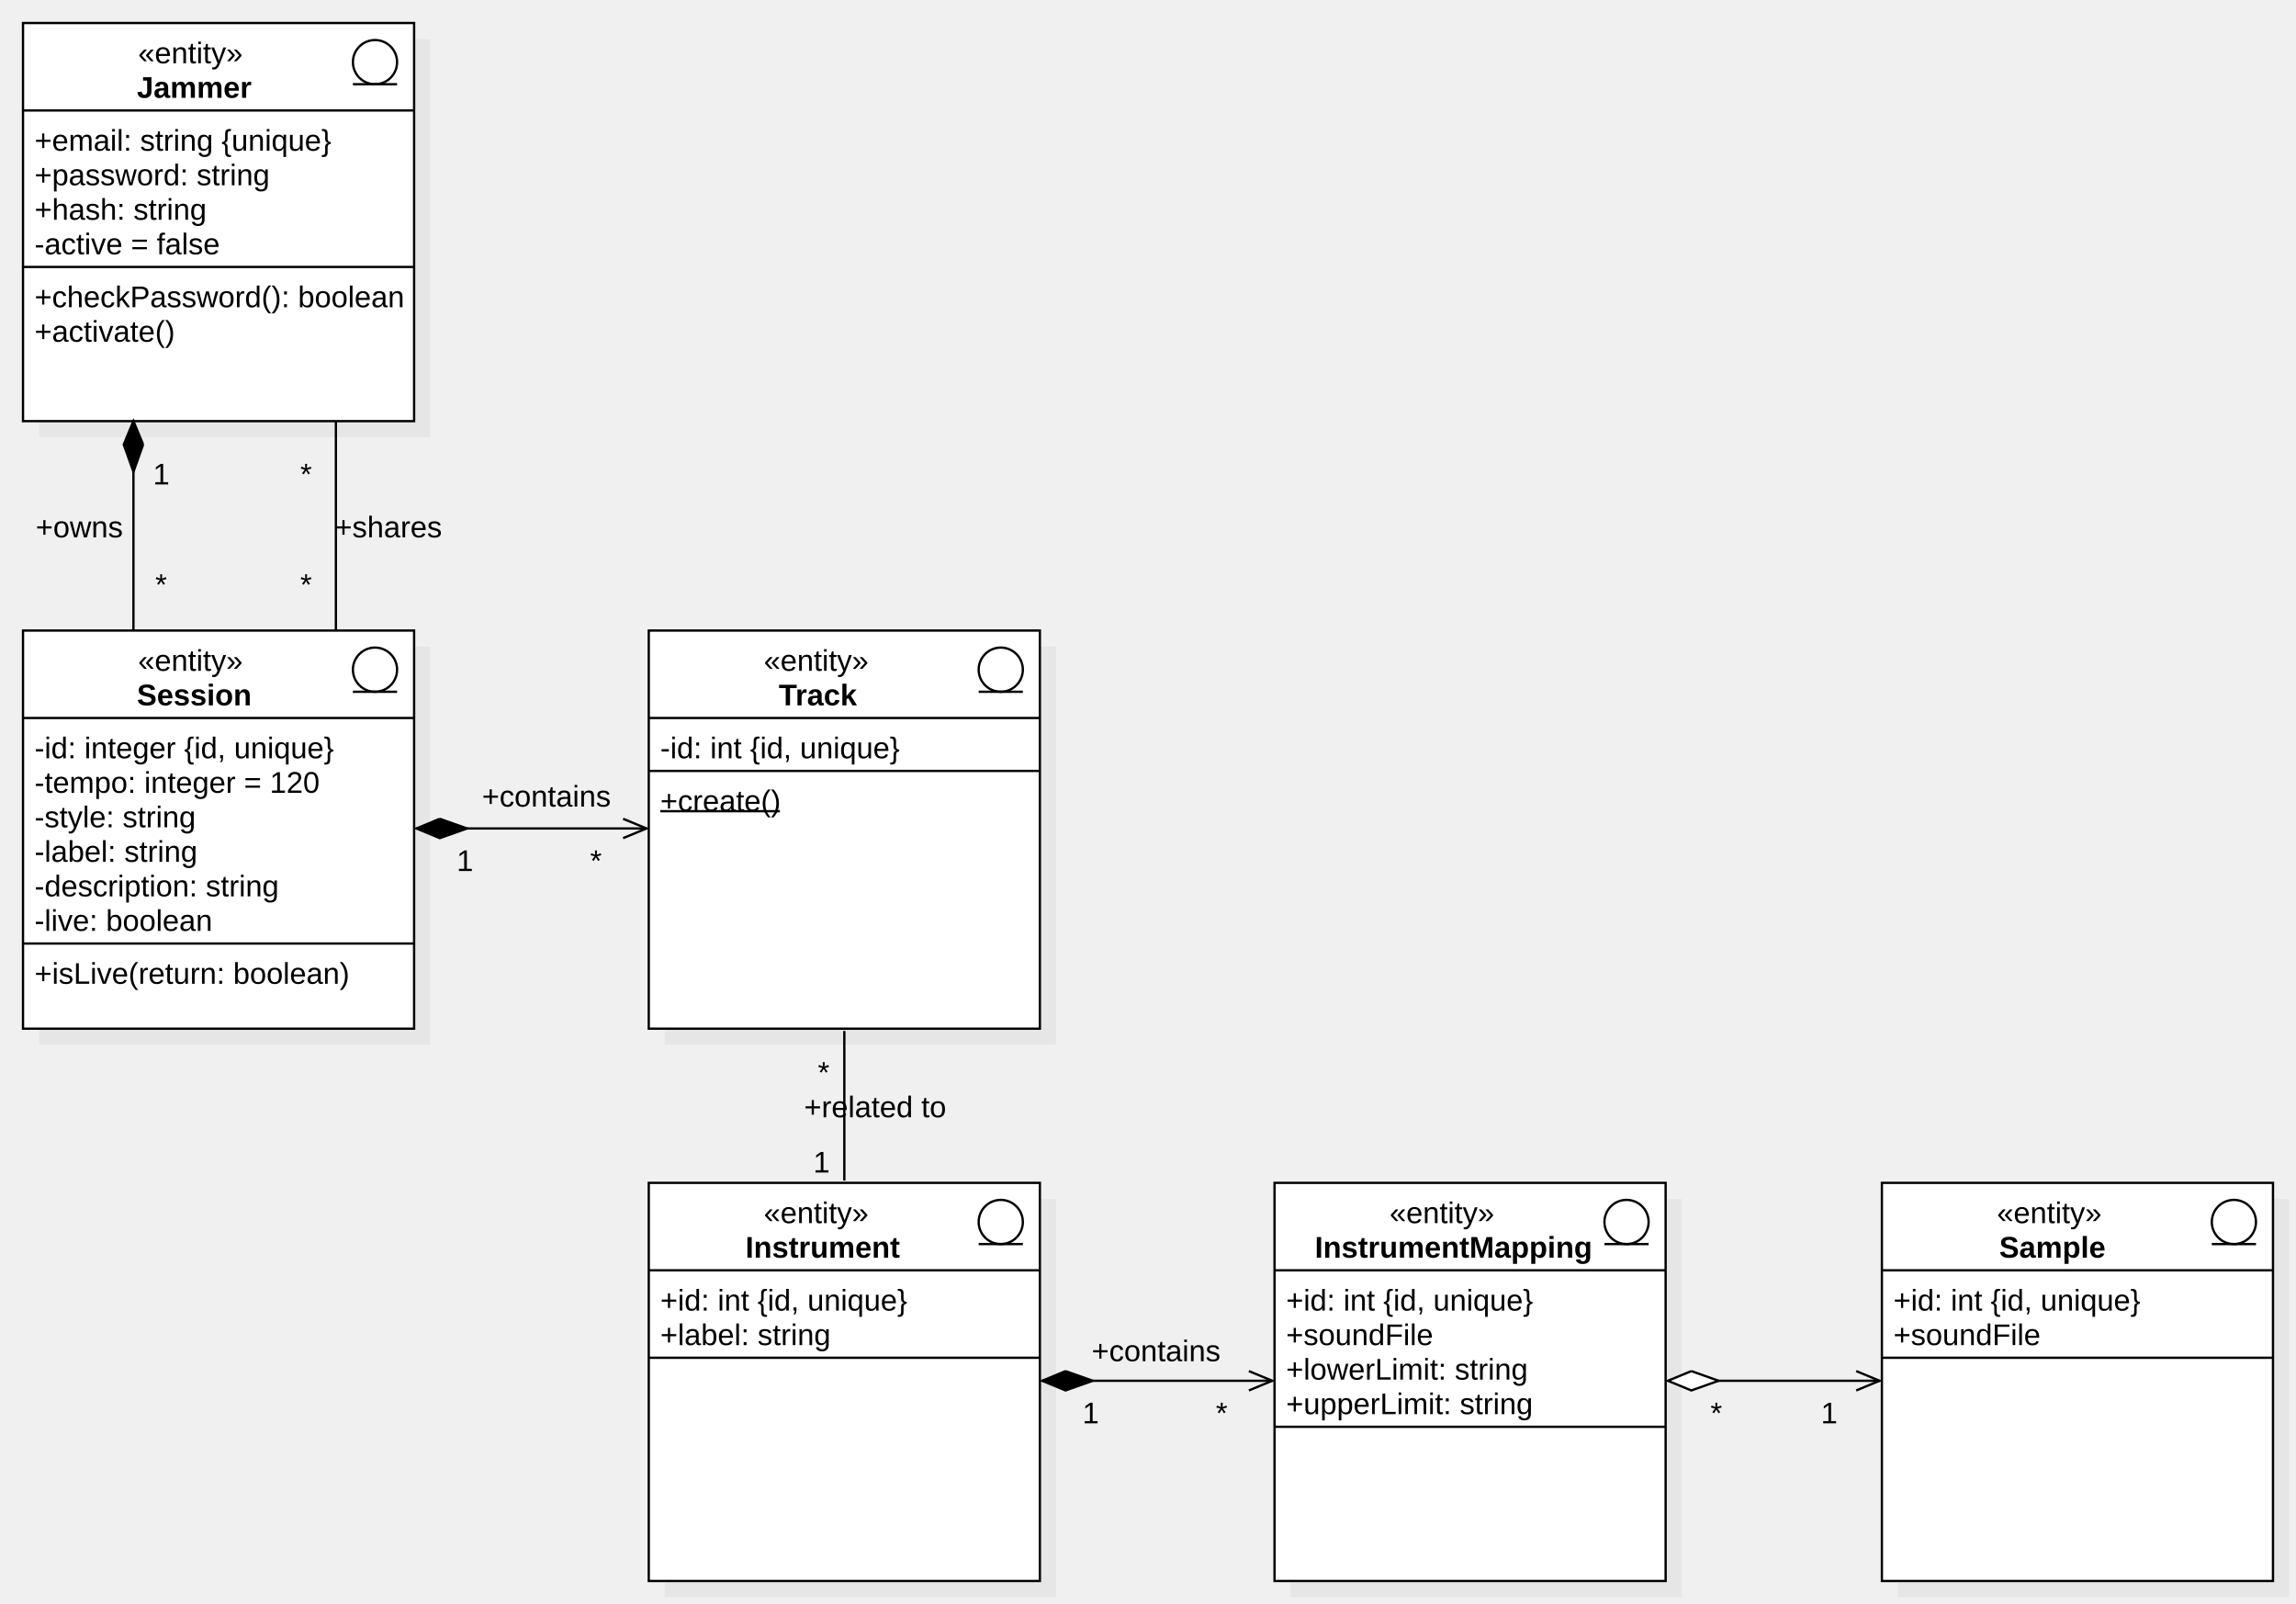
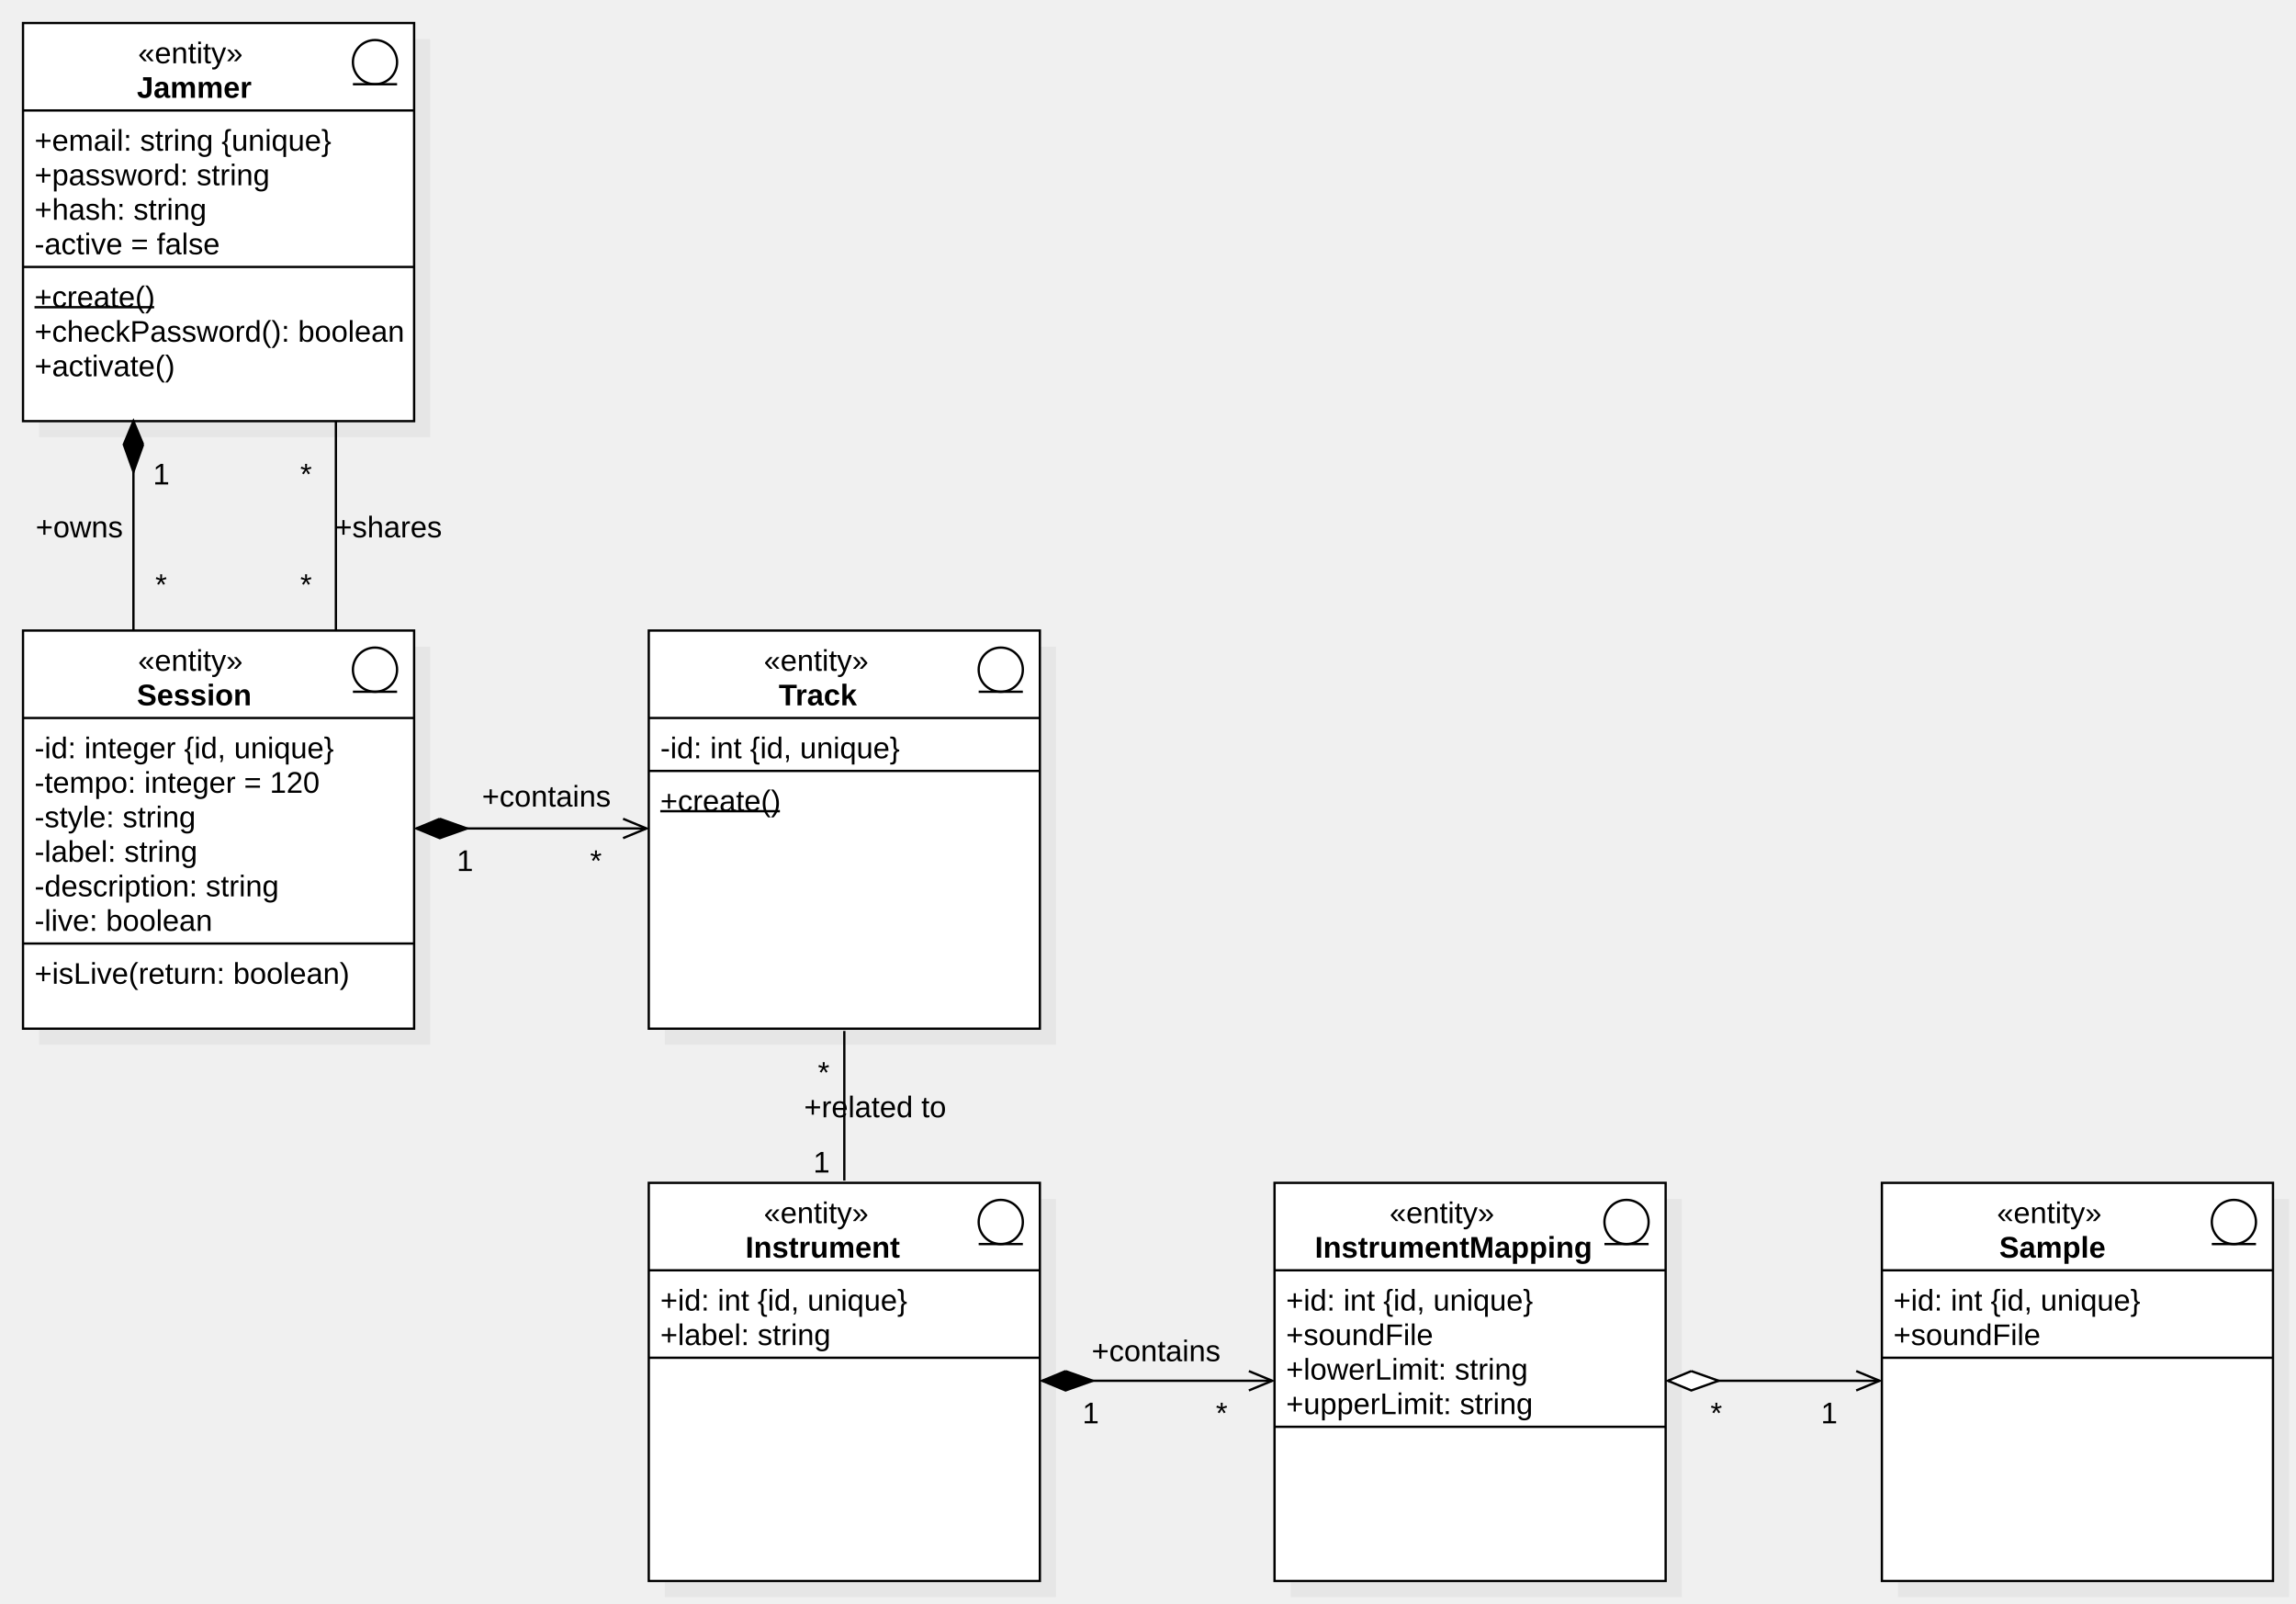
<svg xmlns="http://www.w3.org/2000/svg" version="1.1" width="998" height="697">
  <defs />
  <g>
    <g transform="translate(-6,-6) scale(1,1)">
      <rect fill="#C0C0C0" stroke="none" x="23" y="287" width="170" height="173" opacity="0.2" />
    </g>
    <g transform="translate(-6,-6) scale(1,1)">
      <rect fill="#ffffff" stroke="none" x="16" y="280" width="170" height="173" />
    </g>
    <g transform="translate(-6,-6) scale(1,1)">
      <path fill="none" stroke="#000000" d="M 16 280 L 186 280 L 186 453 L 16 453 L 16 280 Z Z" stroke-miterlimit="10" />
    </g>
    <g transform="translate(-6,-6) scale(1,1)">
      <path fill="#ffffff" stroke="none" d="M 159.4 297 C 159.4 291.698 163.698 287.4 169 287.4 C 174.302 287.4 178.6 291.698 178.6 297 C 178.6 302.302 174.302 306.6 169 306.6 C 163.698 306.6 159.4 302.302 159.4 297 Z" />
    </g>
    <g transform="translate(-6,-6) scale(1,1)">
      <path fill="none" stroke="#000000" d="M 159.4 297 C 159.4 291.698 163.698 287.4 169 287.4 C 174.302 287.4 178.6 291.698 178.6 297 C 178.6 302.302 174.302 306.6 169 306.6 C 163.698 306.6 159.4 302.302 159.4 297 Z" stroke-miterlimit="10" />
    </g>
    <g transform="translate(-6,-6) scale(1,1)">
      <path fill="none" stroke="#000000" d="M 159.4 306.6 L 178.6 306.6" stroke-miterlimit="10" />
    </g>
    <g transform="translate(-6,-6) scale(1,1)">
      <path fill="none" stroke="#000000" d="M 16 318 L 186 318" stroke-miterlimit="10" />
    </g>
    <g transform="translate(-6,-6) scale(1,1)">
      <path fill="none" stroke="#000000" d="M 16 416 L 186 416" stroke-miterlimit="10" />
    </g>
    <g transform="translate(-6,-6) scale(1,1)">
      <g>
        <path fill="none" stroke="none" />
        <text fill="#000000" stroke="none" font-family="Arial" font-size="13px" font-style="normal" font-weight="normal" text-decoration="none" x="66" y="297.5">«entity»</text>
      </g>
    </g>
    <g transform="translate(-6,-6) scale(1,1)">
      <g>
        <path fill="none" stroke="none" />
        <text fill="#000000" stroke="none" font-family="Arial" font-size="13px" font-style="normal" font-weight="bold" text-decoration="none" x="65.5" y="312.5">Session</text>
      </g>
    </g>
    <g transform="translate(-6,-6) scale(1,1)">
      <g>
        <path fill="none" stroke="none" />
        <text fill="#000000" stroke="none" font-family="Arial" font-size="13px" font-style="normal" font-weight="normal" text-decoration="none" x="21" y="335.5">-id: integer {id, unique}</text>
      </g>
    </g>
    <g transform="translate(-6,-6) scale(1,1)">
      <g>
        <path fill="none" stroke="none" />
        <text fill="#000000" stroke="none" font-family="Arial" font-size="13px" font-style="normal" font-weight="normal" text-decoration="none" x="21" y="350.5">-tempo: integer = 120</text>
      </g>
    </g>
    <g transform="translate(-6,-6) scale(1,1)">
      <g>
        <path fill="none" stroke="none" />
        <text fill="#000000" stroke="none" font-family="Arial" font-size="13px" font-style="normal" font-weight="normal" text-decoration="none" x="21" y="365.5">-style: string</text>
      </g>
    </g>
    <g transform="translate(-6,-6) scale(1,1)">
      <g>
        <path fill="none" stroke="none" />
        <text fill="#000000" stroke="none" font-family="Arial" font-size="13px" font-style="normal" font-weight="normal" text-decoration="none" x="21" y="380.5">-label: string</text>
      </g>
    </g>
    <g transform="translate(-6,-6) scale(1,1)">
      <g>
        <path fill="none" stroke="none" />
        <text fill="#000000" stroke="none" font-family="Arial" font-size="13px" font-style="normal" font-weight="normal" text-decoration="none" x="21" y="395.5">-description: string</text>
      </g>
    </g>
    <g transform="translate(-6,-6) scale(1,1)">
      <g>
        <path fill="none" stroke="none" />
        <text fill="#000000" stroke="none" font-family="Arial" font-size="13px" font-style="normal" font-weight="normal" text-decoration="none" x="21" y="410.5">-live: boolean</text>
      </g>
    </g>
    <g transform="translate(-6,-6) scale(1,1)">
      <g>
        <path fill="none" stroke="none" />
        <text fill="#000000" stroke="none" font-family="Arial" font-size="13px" font-style="normal" font-weight="normal" text-decoration="none" x="21" y="433.5">+isLive(return: boolean)</text>
      </g>
    </g>
    <g transform="translate(-6,-6) scale(1,1)">
      <rect fill="#C0C0C0" stroke="none" x="295" y="287" width="170" height="173" opacity="0.2" />
    </g>
    <g transform="translate(-6,-6) scale(1,1)">
      <rect fill="#ffffff" stroke="none" x="288" y="280" width="170" height="173" />
    </g>
    <g transform="translate(-6,-6) scale(1,1)">
      <path fill="none" stroke="#000000" d="M 288 280 L 458 280 L 458 453 L 288 453 L 288 280 Z Z" stroke-miterlimit="10" />
    </g>
    <g transform="translate(-6,-6) scale(1,1)">
      <path fill="#ffffff" stroke="none" d="M 431.4 297 C 431.4 291.698 435.698 287.4 441 287.4 C 446.302 287.4 450.6 291.698 450.6 297 C 450.6 302.302 446.302 306.6 441 306.6 C 435.698 306.6 431.4 302.302 431.4 297 Z" />
    </g>
    <g transform="translate(-6,-6) scale(1,1)">
      <path fill="none" stroke="#000000" d="M 431.4 297 C 431.4 291.698 435.698 287.4 441 287.4 C 446.302 287.4 450.6 291.698 450.6 297 C 450.6 302.302 446.302 306.6 441 306.6 C 435.698 306.6 431.4 302.302 431.4 297 Z" stroke-miterlimit="10" />
    </g>
    <g transform="translate(-6,-6) scale(1,1)">
      <path fill="none" stroke="#000000" d="M 431.4 306.6 L 450.6 306.6" stroke-miterlimit="10" />
    </g>
    <g transform="translate(-6,-6) scale(1,1)">
      <path fill="none" stroke="#000000" d="M 288 318 L 458 318" stroke-miterlimit="10" />
    </g>
    <g transform="translate(-6,-6) scale(1,1)">
      <path fill="none" stroke="#000000" d="M 288 341 L 458 341" stroke-miterlimit="10" />
    </g>
    <g transform="translate(-6,-6) scale(1,1)">
      <g>
        <path fill="none" stroke="none" />
        <text fill="#000000" stroke="none" font-family="Arial" font-size="13px" font-style="normal" font-weight="normal" text-decoration="none" x="338" y="297.5">«entity»</text>
      </g>
    </g>
    <g transform="translate(-6,-6) scale(1,1)">
      <g>
        <path fill="none" stroke="none" />
        <text fill="#000000" stroke="none" font-family="Arial" font-size="13px" font-style="normal" font-weight="bold" text-decoration="none" x="344.5" y="312.5">Track</text>
      </g>
    </g>
    <g transform="translate(-6,-6) scale(1,1)">
      <g>
        <path fill="none" stroke="none" />
        <text fill="#000000" stroke="none" font-family="Arial" font-size="13px" font-style="normal" font-weight="normal" text-decoration="none" x="293" y="335.5">-id: int {id, unique}</text>
      </g>
    </g>
    <g transform="translate(-6,-6) scale(1,1)">
      <g>
        <path fill="none" stroke="none" />
        <text fill="#000000" stroke="none" font-family="Arial" font-size="13px" font-style="normal" font-weight="normal" text-decoration="none" x="293" y="358.5">+create()</text>
        <path fill="none" stroke="#000000" d="M 293 358.5 L 345 358.5" stroke-miterlimit="10" />
      </g>
    </g>
    <g transform="translate(-6,-6) scale(1,1)">
      <rect fill="#C0C0C0" stroke="none" x="295" y="527" width="170" height="173" opacity="0.2" />
    </g>
    <g transform="translate(-6,-6) scale(1,1)">
      <rect fill="#ffffff" stroke="none" x="288" y="520" width="170" height="173" />
    </g>
    <g transform="translate(-6,-6) scale(1,1)">
      <path fill="none" stroke="#000000" d="M 288 520 L 458 520 L 458 693 L 288 693 L 288 520 Z Z" stroke-miterlimit="10" />
    </g>
    <g transform="translate(-6,-6) scale(1,1)">
      <path fill="#ffffff" stroke="none" d="M 431.4 537 C 431.4 531.698 435.698 527.4 441 527.4 C 446.302 527.4 450.6 531.698 450.6 537 C 450.6 542.302 446.302 546.6 441 546.6 C 435.698 546.6 431.4 542.302 431.4 537 Z" />
    </g>
    <g transform="translate(-6,-6) scale(1,1)">
      <path fill="none" stroke="#000000" d="M 431.4 537 C 431.4 531.698 435.698 527.4 441 527.4 C 446.302 527.4 450.6 531.698 450.6 537 C 450.6 542.302 446.302 546.6 441 546.6 C 435.698 546.6 431.4 542.302 431.4 537 Z" stroke-miterlimit="10" />
    </g>
    <g transform="translate(-6,-6) scale(1,1)">
      <path fill="none" stroke="#000000" d="M 431.4 546.6 L 450.6 546.6" stroke-miterlimit="10" />
    </g>
    <g transform="translate(-6,-6) scale(1,1)">
      <path fill="none" stroke="#000000" d="M 288 558 L 458 558" stroke-miterlimit="10" />
    </g>
    <g transform="translate(-6,-6) scale(1,1)">
      <path fill="none" stroke="#000000" d="M 288 596 L 458 596" stroke-miterlimit="10" />
    </g>
    <g transform="translate(-6,-6) scale(1,1)">
      <g>
        <path fill="none" stroke="none" />
        <text fill="#000000" stroke="none" font-family="Arial" font-size="13px" font-style="normal" font-weight="normal" text-decoration="none" x="338" y="537.5">«entity»</text>
      </g>
    </g>
    <g transform="translate(-6,-6) scale(1,1)">
      <g>
        <path fill="none" stroke="none" />
        <text fill="#000000" stroke="none" font-family="Arial" font-size="13px" font-style="normal" font-weight="bold" text-decoration="none" x="330" y="552.5">Instrument</text>
      </g>
    </g>
    <g transform="translate(-6,-6) scale(1,1)">
      <g>
        <path fill="none" stroke="none" />
        <text fill="#000000" stroke="none" font-family="Arial" font-size="13px" font-style="normal" font-weight="normal" text-decoration="none" x="293" y="575.5">+id: int {id, unique}</text>
      </g>
    </g>
    <g transform="translate(-6,-6) scale(1,1)">
      <g>
        <path fill="none" stroke="none" />
        <text fill="#000000" stroke="none" font-family="Arial" font-size="13px" font-style="normal" font-weight="normal" text-decoration="none" x="293" y="590.5">+label: string</text>
      </g>
    </g>
    <g transform="translate(-6,-6) scale(1,1)">
      <rect fill="#C0C0C0" stroke="none" x="23" y="23" width="170" height="173" opacity="0.2" />
    </g>
    <g transform="translate(-6,-6) scale(1,1)">
      <rect fill="#ffffff" stroke="none" x="16" y="16" width="170" height="173" />
    </g>
    <g transform="translate(-6,-6) scale(1,1)">
      <path fill="none" stroke="#000000" d="M 16 16 L 186 16 L 186 189 L 16 189 L 16 16 Z Z" stroke-miterlimit="10" />
    </g>
    <g transform="translate(-6,-6) scale(1,1)">
      <path fill="#ffffff" stroke="none" d="M 159.4 33 C 159.4 27.698 163.698 23.4 169 23.4 C 174.302 23.4 178.6 27.698 178.6 33 C 178.6 38.302 174.302 42.6 169 42.6 C 163.698 42.6 159.4 38.302 159.4 33 Z" />
    </g>
    <g transform="translate(-6,-6) scale(1,1)">
      <path fill="none" stroke="#000000" d="M 159.4 33 C 159.4 27.698 163.698 23.4 169 23.4 C 174.302 23.4 178.6 27.698 178.6 33 C 178.6 38.302 174.302 42.6 169 42.6 C 163.698 42.6 159.4 38.302 159.4 33 Z" stroke-miterlimit="10" />
    </g>
    <g transform="translate(-6,-6) scale(1,1)">
      <path fill="none" stroke="#000000" d="M 159.4 42.6 L 178.6 42.6" stroke-miterlimit="10" />
    </g>
    <g transform="translate(-6,-6) scale(1,1)">
      <path fill="none" stroke="#000000" d="M 16 54 L 186 54" stroke-miterlimit="10" />
    </g>
    <g transform="translate(-6,-6) scale(1,1)">
      <path fill="none" stroke="#000000" d="M 16 122 L 186 122" stroke-miterlimit="10" />
    </g>
    <g transform="translate(-6,-6) scale(1,1)">
      <g>
        <path fill="none" stroke="none" />
        <text fill="#000000" stroke="none" font-family="Arial" font-size="13px" font-style="normal" font-weight="normal" text-decoration="none" x="66" y="33.5">«entity»</text>
      </g>
    </g>
    <g transform="translate(-6,-6) scale(1,1)">
      <g>
        <path fill="none" stroke="none" />
        <text fill="#000000" stroke="none" font-family="Arial" font-size="13px" font-style="normal" font-weight="bold" text-decoration="none" x="65.5" y="48.5">Jammer</text>
      </g>
    </g>
    <g transform="translate(-6,-6) scale(1,1)">
      <g>
        <path fill="none" stroke="none" />
        <text fill="#000000" stroke="none" font-family="Arial" font-size="13px" font-style="normal" font-weight="normal" text-decoration="none" x="21" y="71.5">+email: string {unique}</text>
      </g>
    </g>
    <g transform="translate(-6,-6) scale(1,1)">
      <g>
        <path fill="none" stroke="none" />
        <text fill="#000000" stroke="none" font-family="Arial" font-size="13px" font-style="normal" font-weight="normal" text-decoration="none" x="21" y="86.5">+password: string</text>
      </g>
    </g>
    <g transform="translate(-6,-6) scale(1,1)">
      <g>
        <path fill="none" stroke="none" />
        <text fill="#000000" stroke="none" font-family="Arial" font-size="13px" font-style="normal" font-weight="normal" text-decoration="none" x="21" y="101.5">+hash: string</text>
      </g>
    </g>
    <g transform="translate(-6,-6) scale(1,1)">
      <g>
        <path fill="none" stroke="none" />
        <text fill="#000000" stroke="none" font-family="Arial" font-size="13px" font-style="normal" font-weight="normal" text-decoration="none" x="21" y="116.5">-active = false</text>
      </g>
    </g>
    <g transform="translate(-6,-6) scale(1,1)">
      <g>
        <path fill="none" stroke="none" />
-         <text fill="#000000" stroke="none" font-family="Arial" font-size="13px" font-style="normal" font-weight="normal" text-decoration="none" x="21" y="139.5">+checkPassword(): boolean</text>
-       </g>
-     </g>
-     <g transform="translate(-6,-6) scale(1,1)">
-       <g>
-         <path fill="none" stroke="none" />
-         <text fill="#000000" stroke="none" font-family="Arial" font-size="13px" font-style="normal" font-weight="normal" text-decoration="none" x="21" y="154.5">+activate()</text>
+         <text fill="#000000" stroke="none" font-family="Arial" font-size="13px" font-style="normal" font-weight="normal" text-decoration="none" x="21" y="139.5">+create()</text>
+         <path fill="none" stroke="#000000" d="M 21 139.5 L 73 139.5" stroke-miterlimit="10" />
+       </g>
+     </g>
+     <g transform="translate(-6,-6) scale(1,1)">
+       <g>
+         <path fill="none" stroke="none" />
+         <text fill="#000000" stroke="none" font-family="Arial" font-size="13px" font-style="normal" font-weight="normal" text-decoration="none" x="21" y="154.5">+checkPassword(): boolean</text>
+       </g>
+     </g>
+     <g transform="translate(-6,-6) scale(1,1)">
+       <g>
+         <path fill="none" stroke="none" />
+         <text fill="#000000" stroke="none" font-family="Arial" font-size="13px" font-style="normal" font-weight="normal" text-decoration="none" x="21" y="169.5">+activate()</text>
      </g>
    </g>
    <g transform="translate(-6,-6) scale(1,1)">
      <rect fill="#C0C0C0" stroke="none" x="567" y="527" width="170" height="173" opacity="0.2" />
    </g>
    <g transform="translate(-6,-6) scale(1,1)">
      <rect fill="#ffffff" stroke="none" x="560" y="520" width="170" height="173" />
    </g>
    <g transform="translate(-6,-6) scale(1,1)">
      <path fill="none" stroke="#000000" d="M 560 520 L 730 520 L 730 693 L 560 693 L 560 520 Z Z" stroke-miterlimit="10" />
    </g>
    <g transform="translate(-6,-6) scale(1,1)">
      <path fill="#ffffff" stroke="none" d="M 703.4 537 C 703.4 531.698 707.698 527.4 713 527.4 C 718.302 527.4 722.6 531.698 722.6 537 C 722.6 542.302 718.302 546.6 713 546.6 C 707.698 546.6 703.4 542.302 703.4 537 Z" />
    </g>
    <g transform="translate(-6,-6) scale(1,1)">
      <path fill="none" stroke="#000000" d="M 703.4 537 C 703.4 531.698 707.698 527.4 713 527.4 C 718.302 527.4 722.6 531.698 722.6 537 C 722.6 542.302 718.302 546.6 713 546.6 C 707.698 546.6 703.4 542.302 703.4 537 Z" stroke-miterlimit="10" />
    </g>
    <g transform="translate(-6,-6) scale(1,1)">
      <path fill="none" stroke="#000000" d="M 703.4 546.6 L 722.6 546.6" stroke-miterlimit="10" />
    </g>
    <g transform="translate(-6,-6) scale(1,1)">
      <path fill="none" stroke="#000000" d="M 560 558 L 730 558" stroke-miterlimit="10" />
    </g>
    <g transform="translate(-6,-6) scale(1,1)">
      <path fill="none" stroke="#000000" d="M 560 626 L 730 626" stroke-miterlimit="10" />
    </g>
    <g transform="translate(-6,-6) scale(1,1)">
      <g>
        <path fill="none" stroke="none" />
        <text fill="#000000" stroke="none" font-family="Arial" font-size="13px" font-style="normal" font-weight="normal" text-decoration="none" x="610" y="537.5">«entity»</text>
      </g>
    </g>
    <g transform="translate(-6,-6) scale(1,1)">
      <g>
        <path fill="none" stroke="none" />
        <text fill="#000000" stroke="none" font-family="Arial" font-size="13px" font-style="normal" font-weight="bold" text-decoration="none" x="577.5" y="552.5">InstrumentMapping</text>
      </g>
    </g>
    <g transform="translate(-6,-6) scale(1,1)">
      <g>
        <path fill="none" stroke="none" />
        <text fill="#000000" stroke="none" font-family="Arial" font-size="13px" font-style="normal" font-weight="normal" text-decoration="none" x="565" y="575.5">+id: int {id, unique}</text>
      </g>
    </g>
    <g transform="translate(-6,-6) scale(1,1)">
      <g>
        <path fill="none" stroke="none" />
        <text fill="#000000" stroke="none" font-family="Arial" font-size="13px" font-style="normal" font-weight="normal" text-decoration="none" x="565" y="590.5">+soundFile</text>
      </g>
    </g>
    <g transform="translate(-6,-6) scale(1,1)">
      <g>
        <path fill="none" stroke="none" />
        <text fill="#000000" stroke="none" font-family="Arial" font-size="13px" font-style="normal" font-weight="normal" text-decoration="none" x="565" y="605.5">+lowerLimit: string</text>
      </g>
    </g>
    <g transform="translate(-6,-6) scale(1,1)">
      <g>
        <path fill="none" stroke="none" />
        <text fill="#000000" stroke="none" font-family="Arial" font-size="13px" font-style="normal" font-weight="normal" text-decoration="none" x="565" y="620.5">+upperLimit: string</text>
      </g>
    </g>
    <g transform="translate(-6,-6) scale(1,1)">
      <rect fill="#C0C0C0" stroke="none" x="831" y="527" width="170" height="173" opacity="0.2" />
    </g>
    <g transform="translate(-6,-6) scale(1,1)">
      <rect fill="#ffffff" stroke="none" x="824" y="520" width="170" height="173" />
    </g>
    <g transform="translate(-6,-6) scale(1,1)">
      <path fill="none" stroke="#000000" d="M 824 520 L 994 520 L 994 693 L 824 693 L 824 520 Z Z" stroke-miterlimit="10" />
    </g>
    <g transform="translate(-6,-6) scale(1,1)">
      <path fill="#ffffff" stroke="none" d="M 967.4 537 C 967.4 531.698 971.698 527.4 977 527.4 C 982.302 527.4 986.6 531.698 986.6 537 C 986.6 542.302 982.302 546.6 977 546.6 C 971.698 546.6 967.4 542.302 967.4 537 Z" />
    </g>
    <g transform="translate(-6,-6) scale(1,1)">
      <path fill="none" stroke="#000000" d="M 967.4 537 C 967.4 531.698 971.698 527.4 977 527.4 C 982.302 527.4 986.6 531.698 986.6 537 C 986.6 542.302 982.302 546.6 977 546.6 C 971.698 546.6 967.4 542.302 967.4 537 Z" stroke-miterlimit="10" />
    </g>
    <g transform="translate(-6,-6) scale(1,1)">
      <path fill="none" stroke="#000000" d="M 967.4 546.6 L 986.6 546.6" stroke-miterlimit="10" />
    </g>
    <g transform="translate(-6,-6) scale(1,1)">
      <path fill="none" stroke="#000000" d="M 824 558 L 994 558" stroke-miterlimit="10" />
    </g>
    <g transform="translate(-6,-6) scale(1,1)">
      <path fill="none" stroke="#000000" d="M 824 596 L 994 596" stroke-miterlimit="10" />
    </g>
    <g transform="translate(-6,-6) scale(1,1)">
      <g>
        <path fill="none" stroke="none" />
        <text fill="#000000" stroke="none" font-family="Arial" font-size="13px" font-style="normal" font-weight="normal" text-decoration="none" x="874" y="537.5">«entity»</text>
      </g>
    </g>
    <g transform="translate(-6,-6) scale(1,1)">
      <g>
        <path fill="none" stroke="none" />
        <text fill="#000000" stroke="none" font-family="Arial" font-size="13px" font-style="normal" font-weight="bold" text-decoration="none" x="875" y="552.5">Sample</text>
      </g>
    </g>
    <g transform="translate(-6,-6) scale(1,1)">
      <g>
        <path fill="none" stroke="none" />
        <text fill="#000000" stroke="none" font-family="Arial" font-size="13px" font-style="normal" font-weight="normal" text-decoration="none" x="829" y="575.5">+id: int {id, unique}</text>
      </g>
    </g>
    <g transform="translate(-6,-6) scale(1,1)">
      <g>
        <path fill="none" stroke="none" />
        <text fill="#000000" stroke="none" font-family="Arial" font-size="13px" font-style="normal" font-weight="normal" text-decoration="none" x="829" y="590.5">+soundFile</text>
      </g>
    </g>
    <g transform="translate(-6,-6) scale(1,1)">
      <path fill="none" stroke="#000000" d="M 64 280 L 64 189" stroke-miterlimit="10" />
    </g>
    <g transform="translate(-6,-6) scale(1,1)">
      <path fill="#000000" stroke="none" d="M 68.21 199.163 L 64 189 L 59.79 199.163 L 64 211" />
    </g>
    <g transform="translate(-6,-6) scale(1,1)">
      <path fill="none" stroke="#000000" d="M 68.21 199.163 L 64 189 L 59.79 199.163 L 64 211 L 68.21 199.163" stroke-miterlimit="10" />
    </g>
    <g transform="translate(-6,-6) scale(1,1)">
      <g>
        <path fill="none" stroke="none" />
        <text fill="#000000" stroke="none" font-family="Arial" font-size="13px" font-style="normal" font-weight="normal" text-decoration="none" x="21.5" y="239.5">+owns</text>
      </g>
    </g>
    <g transform="translate(-6,-6) scale(1,1)">
      <g>
        <path fill="none" stroke="none" />
        <text fill="#000000" stroke="none" font-family="Arial" font-size="13px" font-style="normal" font-weight="normal" text-decoration="none" x="73.5" y="264.5">*</text>
      </g>
    </g>
    <g transform="translate(-6,-6) scale(1,1)">
      <g>
        <path fill="none" stroke="none" />
        <text fill="#000000" stroke="none" font-family="Arial" font-size="13px" font-style="normal" font-weight="normal" text-decoration="none" x="72.5" y="216.5">1</text>
      </g>
    </g>
    <g transform="translate(-6,-6) scale(1,1)">
      <path fill="none" stroke="#000000" d="M 152 189 L 152 280" stroke-miterlimit="10" />
    </g>
    <g transform="translate(-6,-6) scale(1,1)">
      <g>
        <path fill="none" stroke="none" />
        <text fill="#000000" stroke="none" font-family="Arial" font-size="13px" font-style="normal" font-weight="normal" text-decoration="none" x="151.5" y="239.5">+shares</text>
      </g>
    </g>
    <g transform="translate(-6,-6) scale(1,1)">
      <g>
        <path fill="none" stroke="none" />
        <text fill="#000000" stroke="none" font-family="Arial" font-size="13px" font-style="normal" font-weight="normal" text-decoration="none" x="136.5" y="216.5">*</text>
      </g>
    </g>
    <g transform="translate(-6,-6) scale(1,1)">
      <g>
        <path fill="none" stroke="none" />
        <text fill="#000000" stroke="none" font-family="Arial" font-size="13px" font-style="normal" font-weight="normal" text-decoration="none" x="136.5" y="264.5">*</text>
      </g>
    </g>
    <g transform="translate(-6,-6) scale(1,1)">
      <path fill="none" stroke="#000000" d="M 187 366 L 287 366" stroke-miterlimit="10" />
    </g>
    <g transform="translate(-6,-6) scale(1,1)">
      <path fill="none" stroke="#000000" d="M 276.837 370.21 L 287 366 L 276.837 361.79" stroke-miterlimit="10" />
    </g>
    <g transform="translate(-6,-6) scale(1,1)">
      <path fill="#000000" stroke="none" d="M 197.163 361.79 L 187 366 L 197.163 370.21 L 209 366" />
    </g>
    <g transform="translate(-6,-6) scale(1,1)">
      <path fill="none" stroke="#000000" d="M 197.163 361.79 L 187 366 L 197.163 370.21 L 209 366 L 197.163 361.79" stroke-miterlimit="10" />
    </g>
    <g transform="translate(-6,-6) scale(1,1)">
      <g>
        <path fill="none" stroke="none" />
        <text fill="#000000" stroke="none" font-family="Arial" font-size="13px" font-style="normal" font-weight="normal" text-decoration="none" x="204.5" y="384.5">1</text>
      </g>
    </g>
    <g transform="translate(-6,-6) scale(1,1)">
      <g>
        <path fill="none" stroke="none" />
        <text fill="#000000" stroke="none" font-family="Arial" font-size="13px" font-style="normal" font-weight="normal" text-decoration="none" x="215.5" y="356.5">+contains</text>
      </g>
    </g>
    <g transform="translate(-6,-6) scale(1,1)">
      <g>
        <path fill="none" stroke="none" />
        <text fill="#000000" stroke="none" font-family="Arial" font-size="13px" font-style="normal" font-weight="normal" text-decoration="none" x="262.5" y="384.5">*</text>
      </g>
    </g>
    <g transform="translate(-6,-6) scale(1,1)">
      <path fill="none" stroke="#000000" d="M 373 454 L 373 519" stroke-miterlimit="10" />
    </g>
    <g transform="translate(-6,-6) scale(1,1)">
      <g>
        <path fill="none" stroke="none" />
        <text fill="#000000" stroke="none" font-family="Arial" font-size="13px" font-style="normal" font-weight="normal" text-decoration="none" x="355.5" y="491.5">+related to</text>
      </g>
    </g>
    <g transform="translate(-6,-6) scale(1,1)">
      <g>
        <path fill="none" stroke="none" />
        <text fill="#000000" stroke="none" font-family="Arial" font-size="13px" font-style="normal" font-weight="normal" text-decoration="none" x="361.5" y="476.5">*</text>
      </g>
    </g>
    <g transform="translate(-6,-6) scale(1,1)">
      <g>
        <path fill="none" stroke="none" />
        <text fill="#000000" stroke="none" font-family="Arial" font-size="13px" font-style="normal" font-weight="normal" text-decoration="none" x="359.5" y="515.5">1</text>
      </g>
    </g>
    <g transform="translate(-6,-6) scale(1,1)">
      <path fill="none" stroke="#000000" d="M 459 606 L 559 606" stroke-miterlimit="10" />
    </g>
    <g transform="translate(-6,-6) scale(1,1)">
      <path fill="none" stroke="#000000" d="M 548.837 610.21 L 559 606 L 548.837 601.79" stroke-miterlimit="10" />
    </g>
    <g transform="translate(-6,-6) scale(1,1)">
      <path fill="#000000" stroke="none" d="M 469.163 601.79 L 459 606 L 469.163 610.21 L 481 606" />
    </g>
    <g transform="translate(-6,-6) scale(1,1)">
      <path fill="none" stroke="#000000" d="M 469.163 601.79 L 459 606 L 469.163 610.21 L 481 606 L 469.163 601.79" stroke-miterlimit="10" />
    </g>
    <g transform="translate(-6,-6) scale(1,1)">
      <g>
        <path fill="none" stroke="none" />
        <text fill="#000000" stroke="none" font-family="Arial" font-size="13px" font-style="normal" font-weight="normal" text-decoration="none" x="480.5" y="597.5">+contains</text>
      </g>
    </g>
    <g transform="translate(-6,-6) scale(1,1)">
      <g>
        <path fill="none" stroke="none" />
        <text fill="#000000" stroke="none" font-family="Arial" font-size="13px" font-style="normal" font-weight="normal" text-decoration="none" x="476.5" y="624.5">1</text>
      </g>
    </g>
    <g transform="translate(-6,-6) scale(1,1)">
      <g>
        <path fill="none" stroke="none" />
        <text fill="#000000" stroke="none" font-family="Arial" font-size="13px" font-style="normal" font-weight="normal" text-decoration="none" x="534.5" y="624.5">*</text>
      </g>
    </g>
    <g transform="translate(-6,-6) scale(1,1)">
      <path fill="none" stroke="#000000" d="M 731 606 L 823 606" stroke-miterlimit="10" />
    </g>
    <g transform="translate(-6,-6) scale(1,1)">
      <path fill="none" stroke="#000000" d="M 812.837 610.21 L 823 606 L 812.837 601.79" stroke-miterlimit="10" />
    </g>
    <g transform="translate(-6,-6) scale(1,1)">
      <path fill="#FFFFFF" stroke="none" d="M 741.163 601.79 L 731 606 L 741.163 610.21 L 753 606" />
    </g>
    <g transform="translate(-6,-6) scale(1,1)">
      <path fill="none" stroke="#000000" d="M 741.163 601.79 L 731 606 L 741.163 610.21 L 753 606 L 741.163 601.79" stroke-miterlimit="10" />
    </g>
    <g transform="translate(-6,-6) scale(1,1)">
      <g>
        <path fill="none" stroke="none" />
        <text fill="#000000" stroke="none" font-family="Arial" font-size="13px" font-style="normal" font-weight="normal" text-decoration="none" x="749.5" y="624.5">*</text>
      </g>
    </g>
    <g transform="translate(-6,-6) scale(1,1)">
      <g>
        <path fill="none" stroke="none" />
        <text fill="#000000" stroke="none" font-family="Arial" font-size="13px" font-style="normal" font-weight="normal" text-decoration="none" x="797.5" y="624.5">1</text>
      </g>
    </g>
  </g>
</svg>
